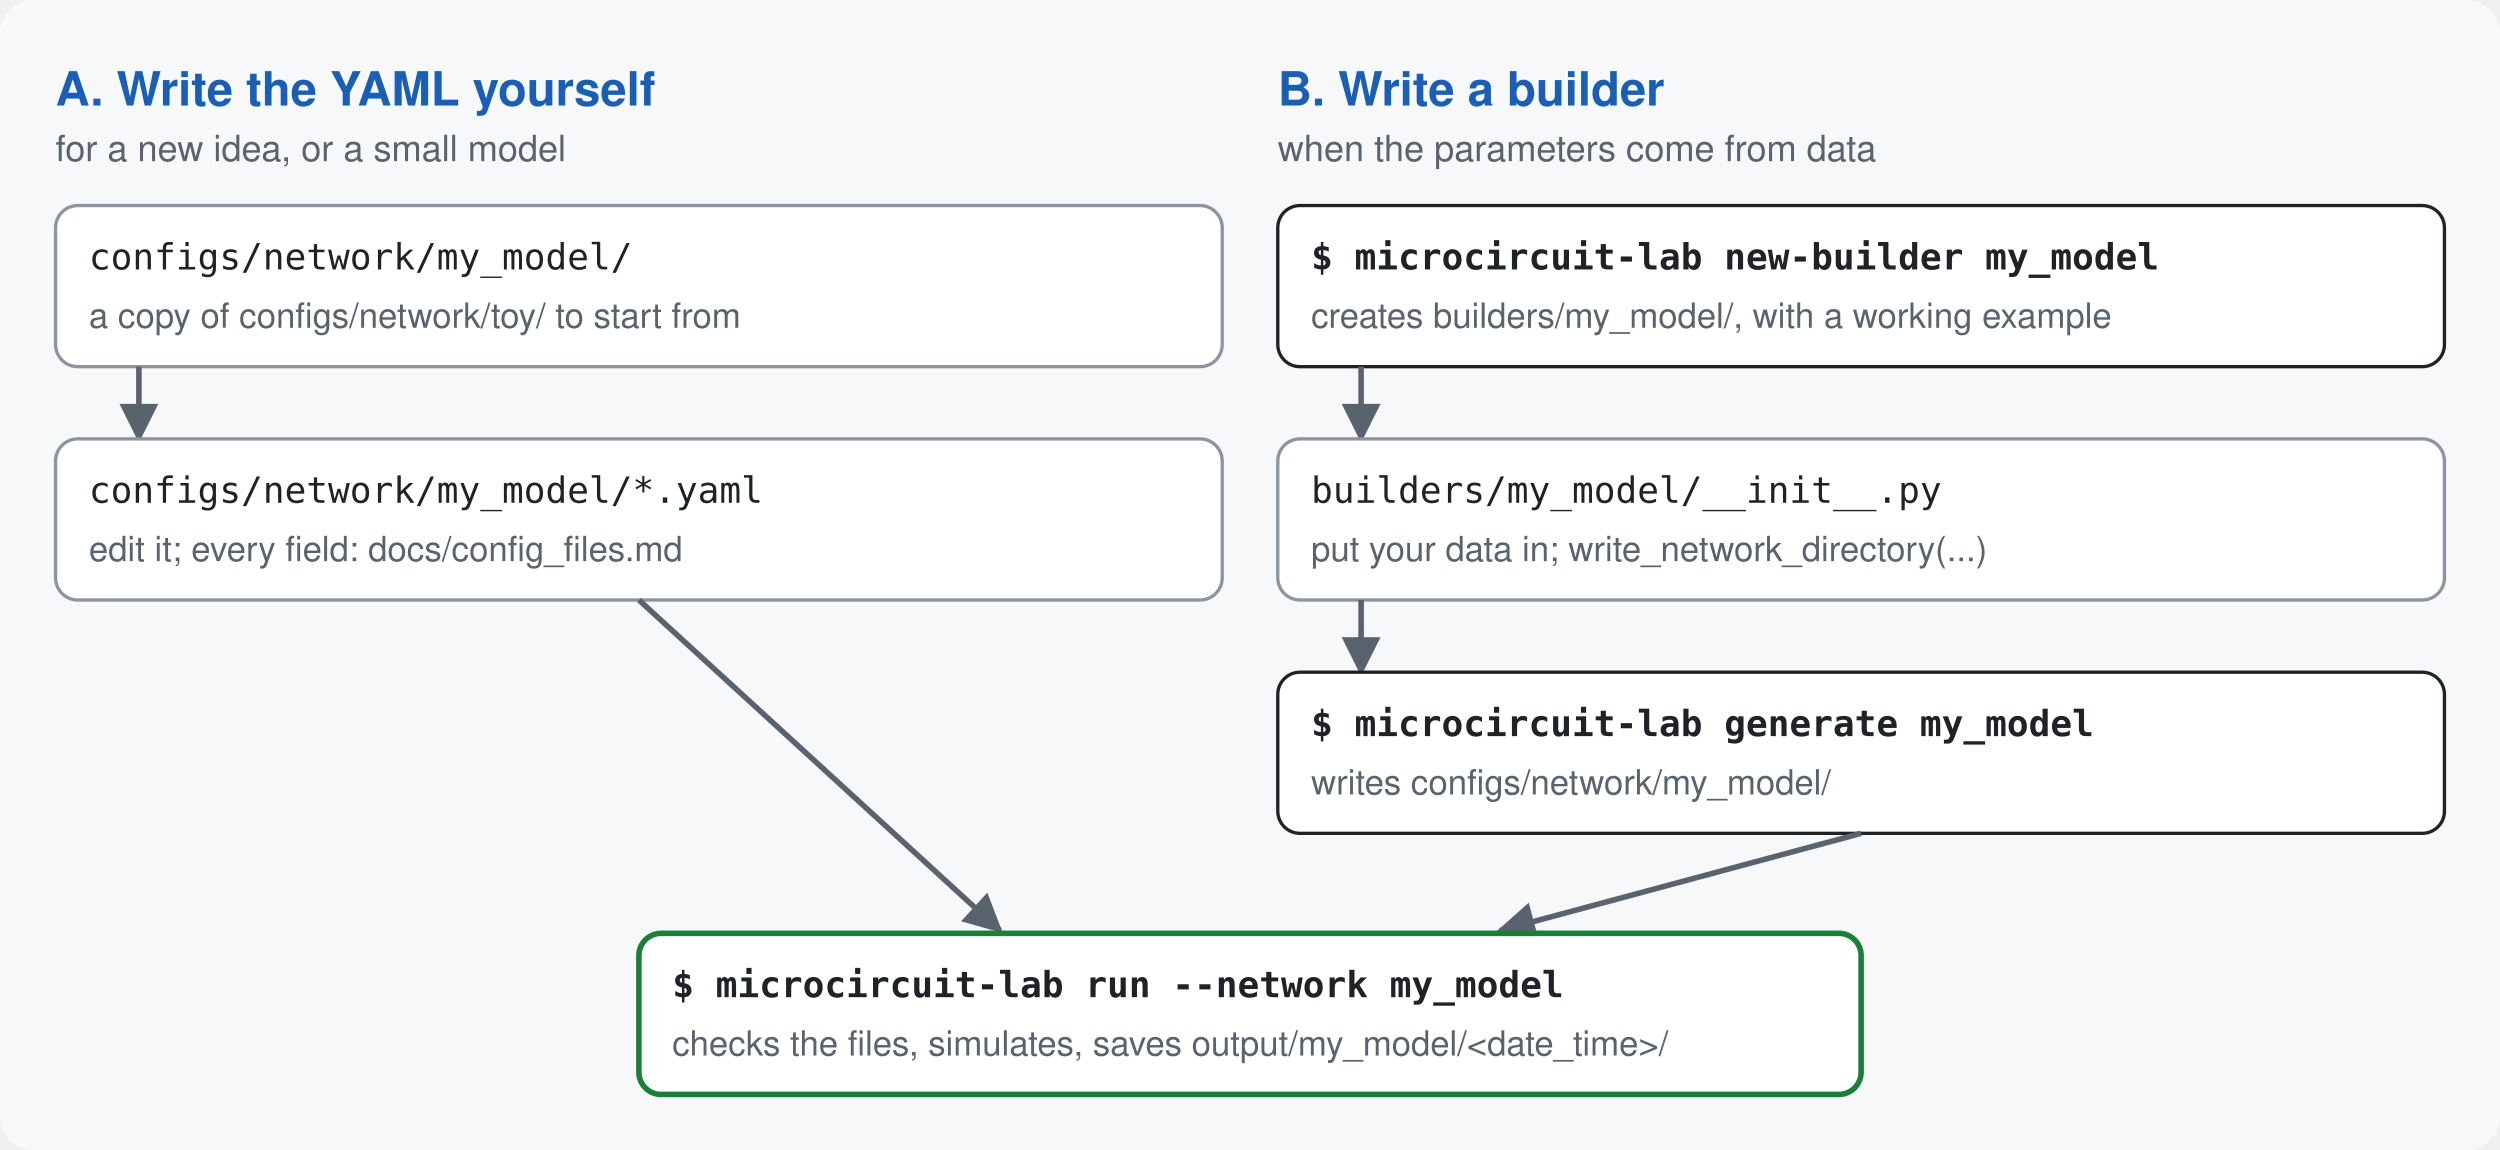
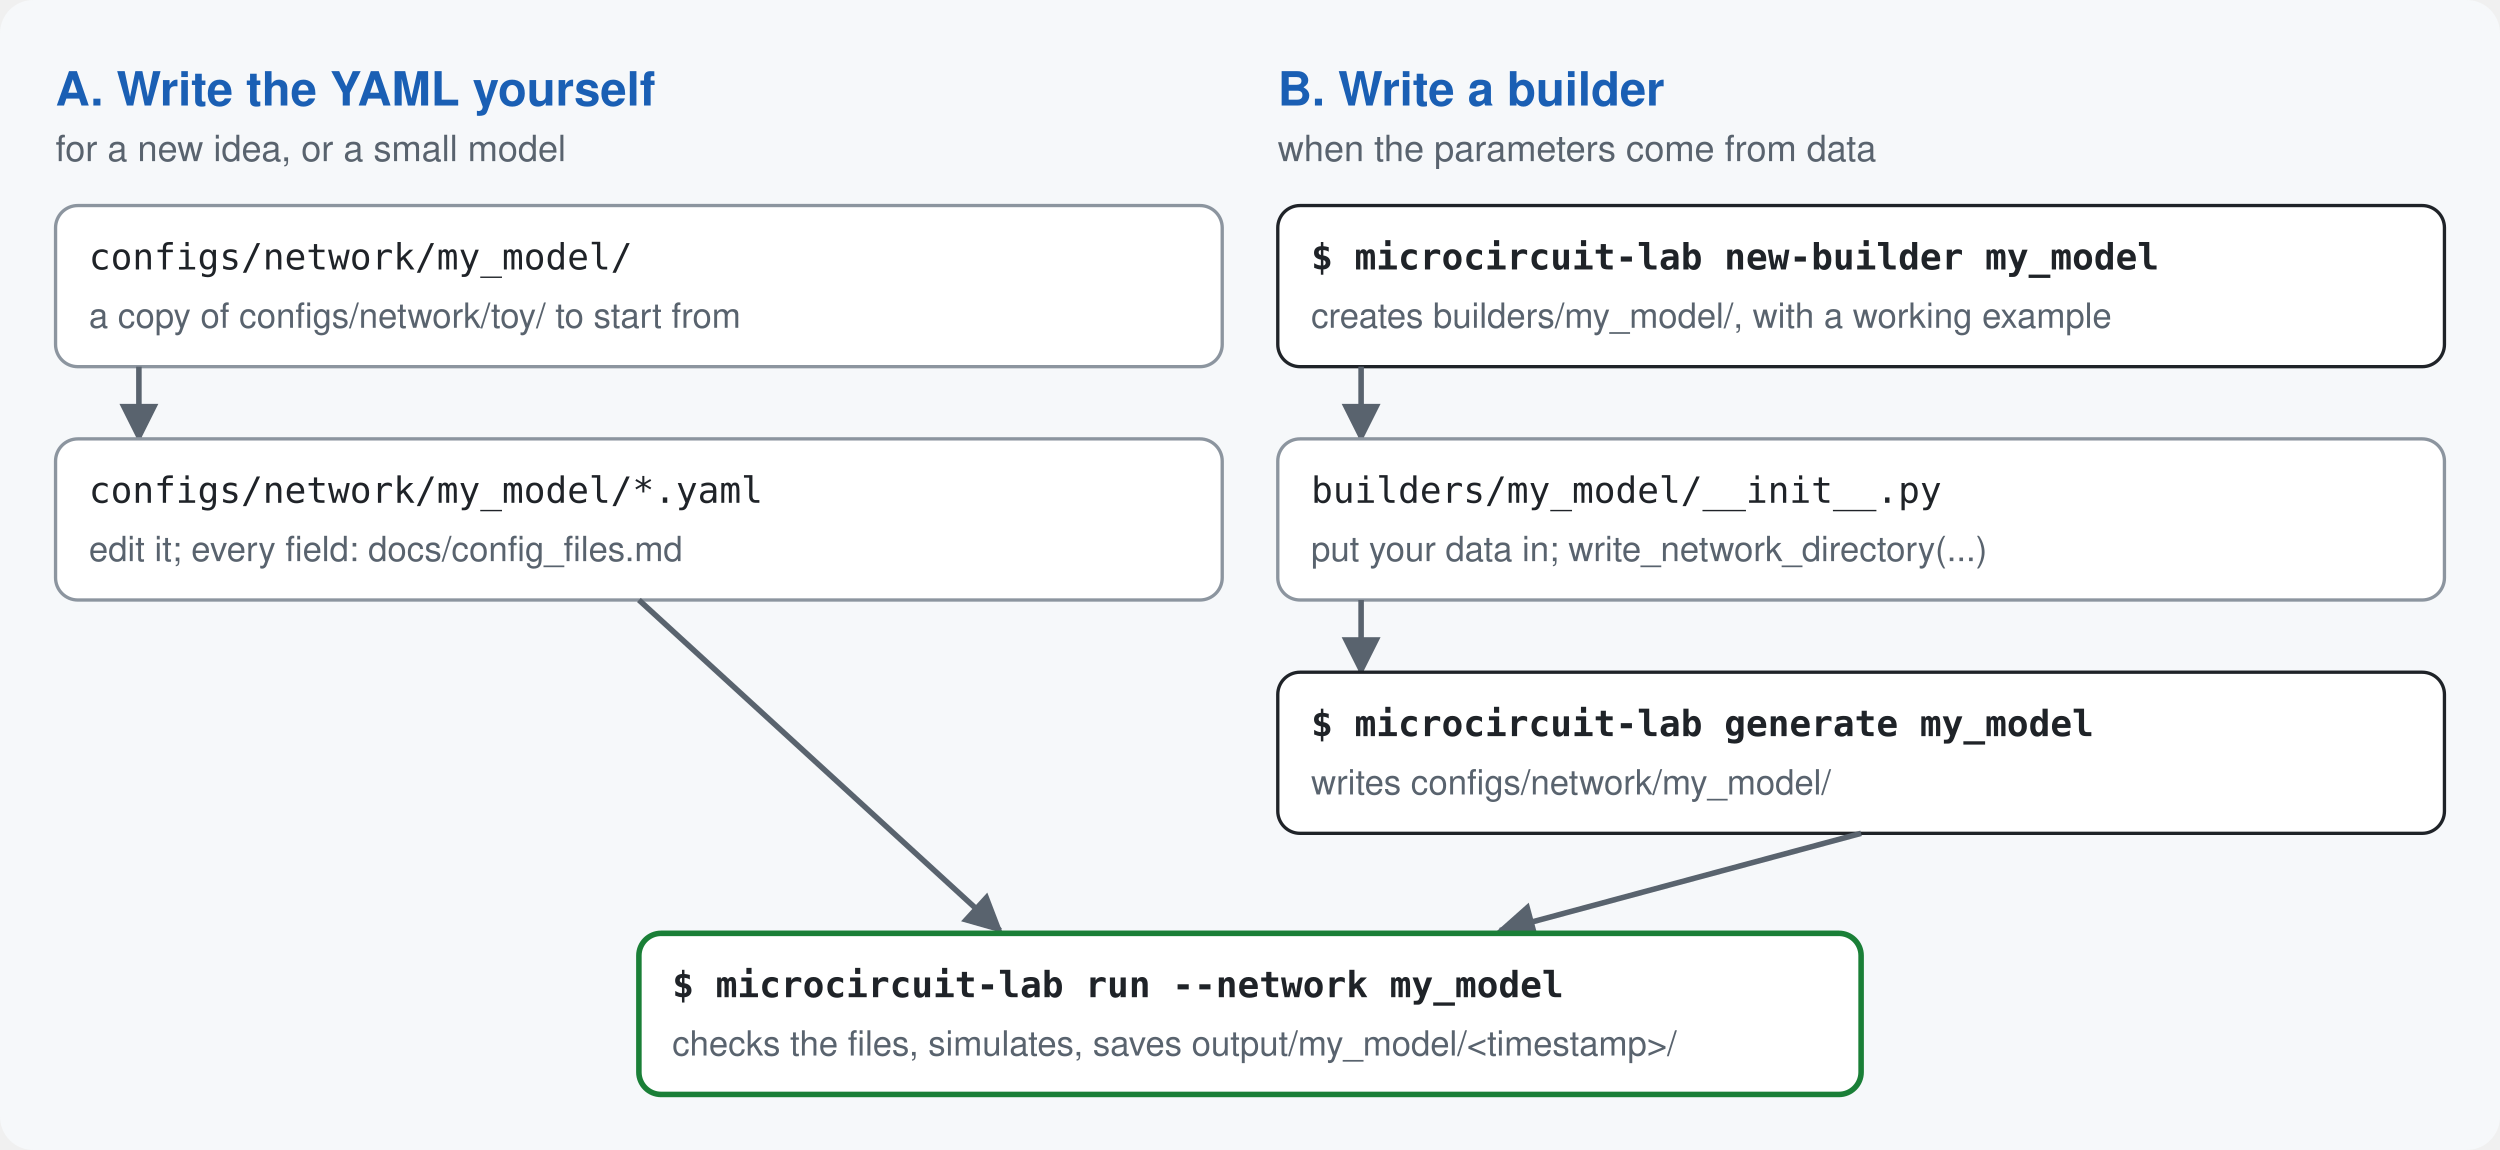
<svg xmlns="http://www.w3.org/2000/svg" width="900" height="414" viewBox="0 0 900 414" role="img" aria-label="Two ways to add a model: write the YAML files, or write a builder that writes them">
  <defs>
    <marker id="head" viewBox="0 0 10 10" refX="9" refY="5" markerWidth="7" markerHeight="7" orient="auto-start-reverse">
      <path d="M0 0 L10 5 L0 10 z" fill="#59636e" />
    </marker>
  </defs>
  <rect width="900" height="414" rx="12" fill="#f6f8fa" />
  <text x="20" y="38" font-family="-apple-system, 'Segoe UI', Helvetica, Arial, sans-serif" font-size="17" font-weight="700" fill="#1a5fb4" text-anchor="start" xml:space="preserve">A. Write the YAML yourself</text>
  <text x="20" y="58" font-family="-apple-system, 'Segoe UI', Helvetica, Arial, sans-serif" font-size="13" font-weight="400" fill="#59636e" text-anchor="start" xml:space="preserve">for a new idea, or a small model</text>
  <rect x="20" y="74" width="420" height="58" rx="8" fill="#ffffff" stroke="#8c959f" stroke-width="1.2" />
  <text x="32" y="97" font-family="ui-monospace, SFMono-Regular, Menlo, Consolas, 'DejaVu Sans Mono', monospace" font-size="13" font-weight="400" fill="#1f2328" text-anchor="start" xml:space="preserve">configs/network/my_model/</text>
  <text x="32" y="118" font-family="-apple-system, 'Segoe UI', Helvetica, Arial, sans-serif" font-size="12.5" font-weight="400" fill="#59636e" text-anchor="start" xml:space="preserve">a copy of configs/network/toy/ to start from</text>
  <path d="M50 132 L50 158" stroke="#59636e" stroke-width="2" fill="none" marker-end="url(#head)" />
  <rect x="20" y="158" width="420" height="58" rx="8" fill="#ffffff" stroke="#8c959f" stroke-width="1.2" />
  <text x="32" y="181" font-family="ui-monospace, SFMono-Regular, Menlo, Consolas, 'DejaVu Sans Mono', monospace" font-size="13" font-weight="400" fill="#1f2328" text-anchor="start" xml:space="preserve">configs/network/my_model/*.yaml</text>
  <text x="32" y="202" font-family="-apple-system, 'Segoe UI', Helvetica, Arial, sans-serif" font-size="12.5" font-weight="400" fill="#59636e" text-anchor="start" xml:space="preserve">edit it; every field: docs/config_files.md</text>
  <text x="460" y="38" font-family="-apple-system, 'Segoe UI', Helvetica, Arial, sans-serif" font-size="17" font-weight="700" fill="#1a5fb4" text-anchor="start" xml:space="preserve">B. Write a builder</text>
  <text x="460" y="58" font-family="-apple-system, 'Segoe UI', Helvetica, Arial, sans-serif" font-size="13" font-weight="400" fill="#59636e" text-anchor="start" xml:space="preserve">when the parameters come from data</text>
  <rect x="460" y="74" width="420" height="58" rx="8" fill="#ffffff" stroke="#1f2328" stroke-width="1.2" />
  <text x="472" y="97" font-family="ui-monospace, SFMono-Regular, Menlo, Consolas, 'DejaVu Sans Mono', monospace" font-size="13" font-weight="700" fill="#1f2328" text-anchor="start" xml:space="preserve">$ microcircuit-lab new-builder my_model</text>
  <text x="472" y="118" font-family="-apple-system, 'Segoe UI', Helvetica, Arial, sans-serif" font-size="12.5" font-weight="400" fill="#59636e" text-anchor="start" xml:space="preserve">creates builders/my_model/, with a working example</text>
  <path d="M490 132 L490 158" stroke="#59636e" stroke-width="2" fill="none" marker-end="url(#head)" />
  <rect x="460" y="158" width="420" height="58" rx="8" fill="#ffffff" stroke="#8c959f" stroke-width="1.2" />
  <text x="472" y="181" font-family="ui-monospace, SFMono-Regular, Menlo, Consolas, 'DejaVu Sans Mono', monospace" font-size="13" font-weight="400" fill="#1f2328" text-anchor="start" xml:space="preserve">builders/my_model/__init__.py</text>
  <text x="472" y="202" font-family="-apple-system, 'Segoe UI', Helvetica, Arial, sans-serif" font-size="12.5" font-weight="400" fill="#59636e" text-anchor="start" xml:space="preserve">put your data in; write_network_directory(...)</text>
  <path d="M490 216 L490 242" stroke="#59636e" stroke-width="2" fill="none" marker-end="url(#head)" />
  <rect x="460" y="242" width="420" height="58" rx="8" fill="#ffffff" stroke="#1f2328" stroke-width="1.2" />
  <text x="472" y="265" font-family="ui-monospace, SFMono-Regular, Menlo, Consolas, 'DejaVu Sans Mono', monospace" font-size="13" font-weight="700" fill="#1f2328" text-anchor="start" xml:space="preserve">$ microcircuit-lab generate my_model</text>
  <text x="472" y="286" font-family="-apple-system, 'Segoe UI', Helvetica, Arial, sans-serif" font-size="12.5" font-weight="400" fill="#59636e" text-anchor="start" xml:space="preserve">writes configs/network/my_model/</text>
  <path d="M230 216 L360 335" stroke="#59636e" stroke-width="2" fill="none" marker-end="url(#head)" />
  <path d="M670 300 L540 335" stroke="#59636e" stroke-width="2" fill="none" marker-end="url(#head)" />
  <rect x="230" y="336" width="440" height="58" rx="8" fill="#ffffff" stroke="#1a7f37" stroke-width="2" />
  <text x="242" y="359" font-family="ui-monospace, SFMono-Regular, Menlo, Consolas, 'DejaVu Sans Mono', monospace" font-size="13" font-weight="700" fill="#1f2328" text-anchor="start" xml:space="preserve">$ microcircuit-lab run --network my_model</text>
-   <text x="242" y="380" font-family="-apple-system, 'Segoe UI', Helvetica, Arial, sans-serif" font-size="12.5" font-weight="400" fill="#59636e" text-anchor="start" xml:space="preserve">checks the files, simulates, saves output/my_model/&lt;date_time&gt;/</text>
+   <text x="242" y="380" font-family="-apple-system, 'Segoe UI', Helvetica, Arial, sans-serif" font-size="12.5" font-weight="400" fill="#59636e" text-anchor="start" xml:space="preserve">checks the files, simulates, saves output/my_model/&lt;timestamp&gt;/</text>
</svg>
